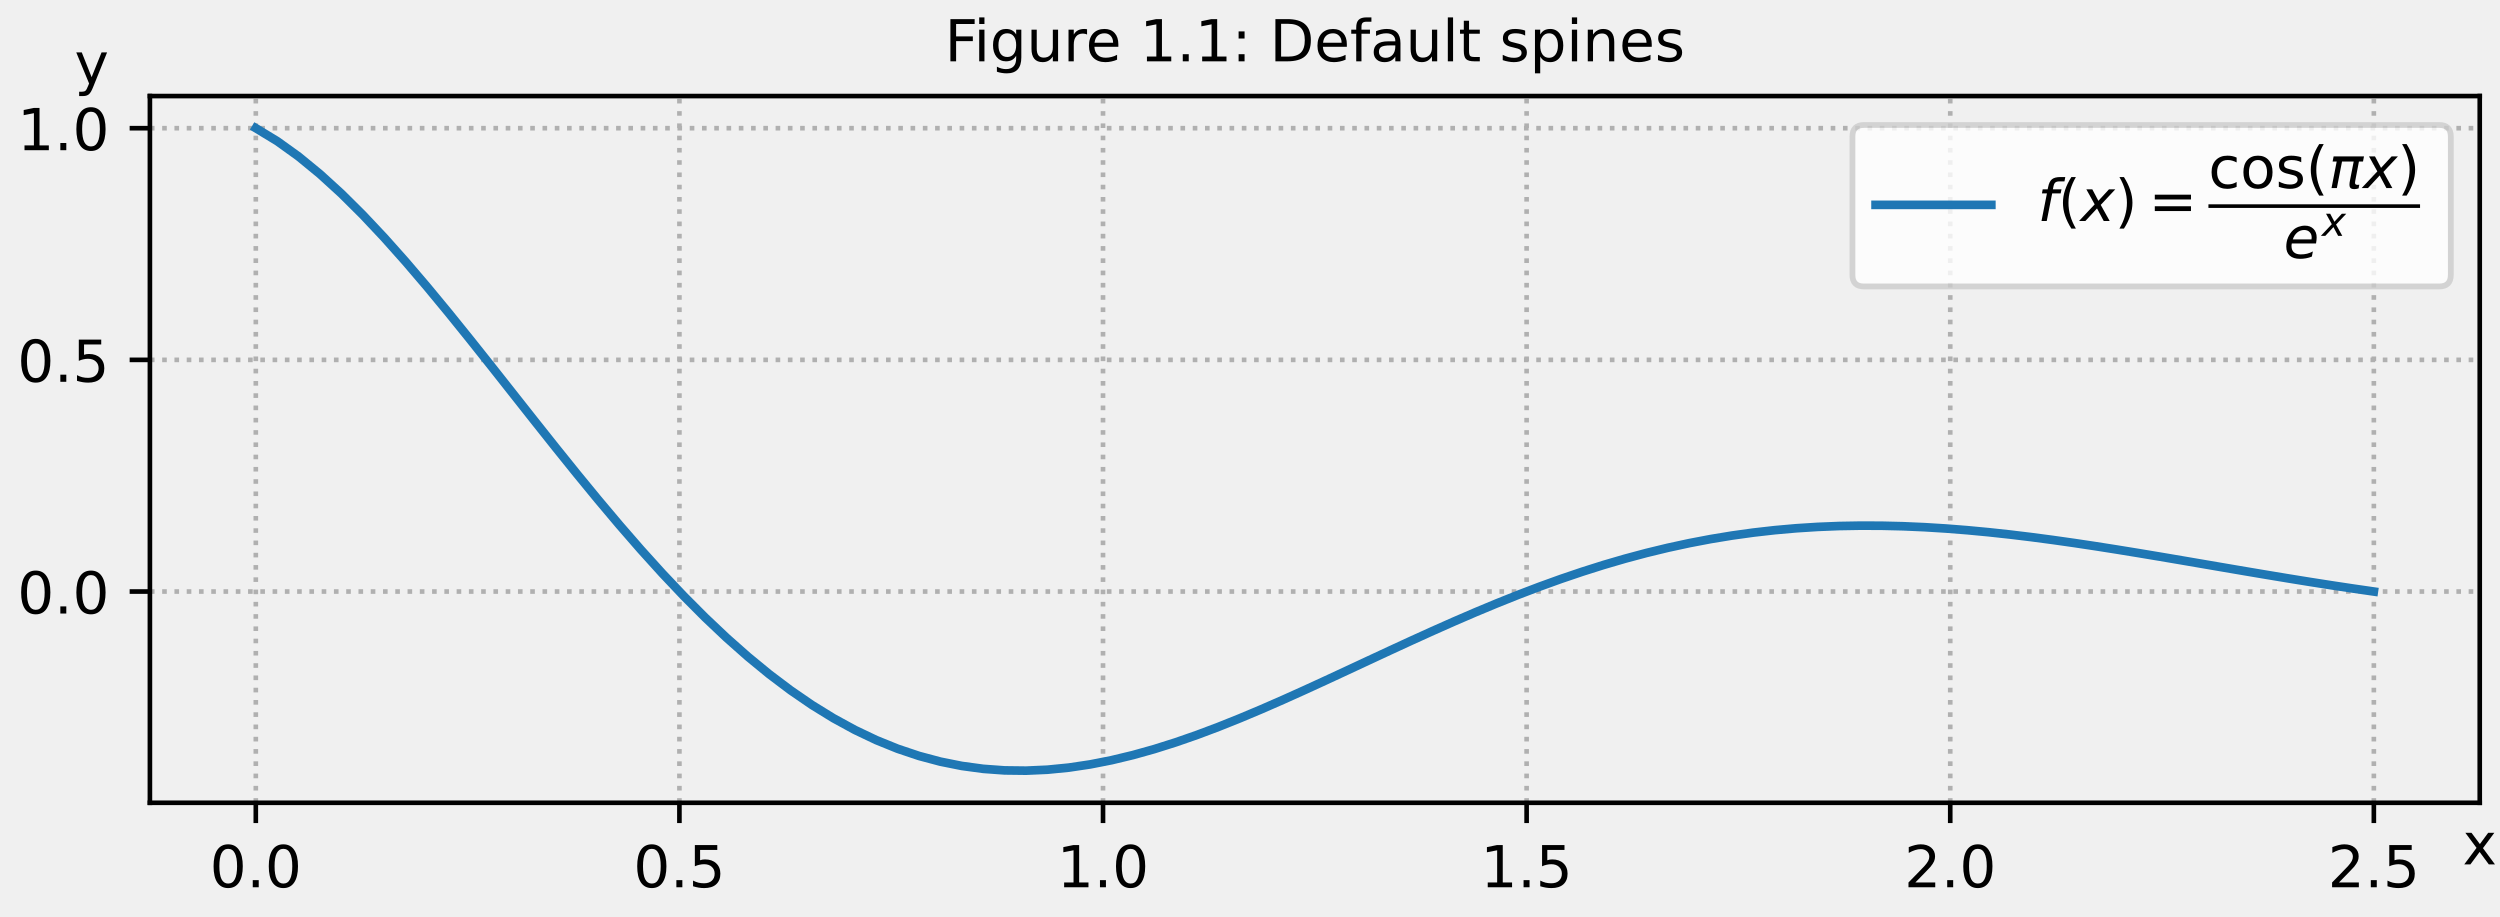
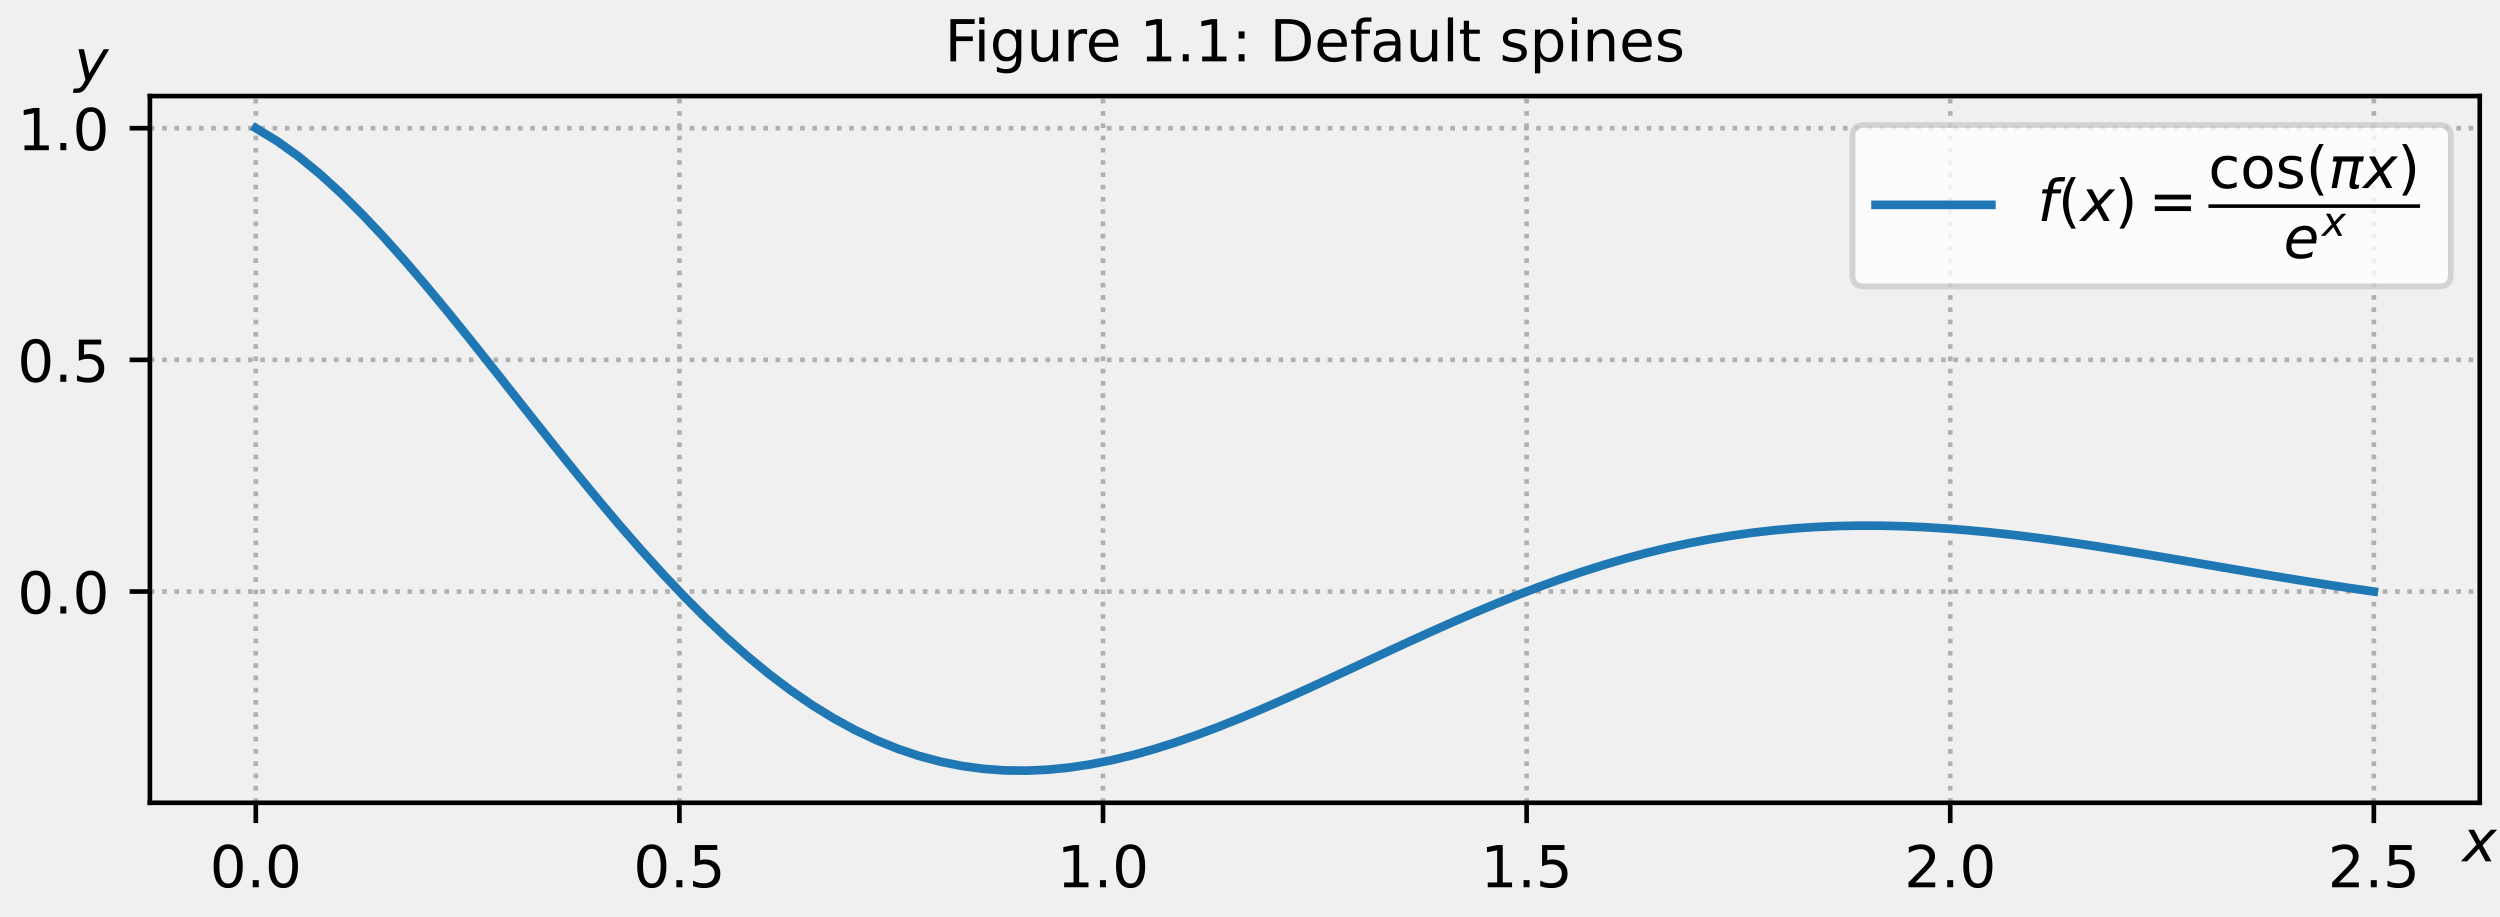
<svg xmlns="http://www.w3.org/2000/svg" xmlns:xlink="http://www.w3.org/1999/xlink" width="432pt" height="158.4pt" viewBox="0 0 432 158.4" version="1.1">
  <defs>
    <style type="text/css">*{stroke-linejoin: round; stroke-linecap: butt}</style>
  </defs>
  <g id="figure_1">
    <g id="patch_1">
      <path d="M 0 158.4  L 432 158.4  L 432 0  L 0 0  L 0 158.4  z " style="fill: none" />
    </g>
    <g id="axes_1">
      <g id="patch_2">
        <path d="M 25.903 138.722  L 428.5 138.722  L 428.5 16.599  L 25.903 16.599  L 25.903 138.722  z " style="fill: none" />
      </g>
      <g id="matplotlib.axis_1">
        <g id="xtick_1">
          <g id="line2d_1">
-             <path d="M 44.203 138.722  L 44.203 16.599  " clip-path="url(#pe3c1233a2a)" style="fill: none; stroke-dasharray: 0.8,1.32; stroke-dashoffset: 0; stroke: #b0b0b0; stroke-width: 0.8" />
+             <path d="M 44.203 138.722  L 44.203 16.599  " clip-path="url(#p969e32ca53)" style="fill: none; stroke-dasharray: 0.8,1.32; stroke-dashoffset: 0; stroke: #b0b0b0; stroke-width: 0.8" />
          </g>
          <g id="line2d_2">
            <defs>
-               <path id="m77cede0e02" d="M 0 0  L 0 3.5  " style="stroke: #000000; stroke-width: 0.8" />
+               <path id="mf444d2de0c" d="M 0 0  L 0 3.5  " style="stroke: #000000; stroke-width: 0.8" />
            </defs>
            <g>
-               <use xlink:href="#m77cede0e02" x="44.203" y="138.722" style="stroke: #000000; stroke-width: 0.8" />
+               <use xlink:href="#mf444d2de0c" x="44.203" y="138.722" style="stroke: #000000; stroke-width: 0.8" />
            </g>
          </g>
          <g id="text_1">
            <text style="font-size: 10px; font-family: 'DejaVu Sans', 'Bitstream Vera Sans', 'Computer Modern Sans Serif', 'Lucida Grande', 'Verdana', 'Geneva', 'Lucid', 'Arial', 'Helvetica', 'Avant Garde', sans-serif; text-anchor: middle" x="44.203" y="153.32" transform="rotate(-0 44.2032 153.3201)">0.0</text>
          </g>
        </g>
        <g id="xtick_2">
          <g id="line2d_3">
-             <path d="M 117.403 138.722  L 117.403 16.599  " clip-path="url(#pe3c1233a2a)" style="fill: none; stroke-dasharray: 0.8,1.32; stroke-dashoffset: 0; stroke: #b0b0b0; stroke-width: 0.8" />
+             <path d="M 117.403 138.722  L 117.403 16.599  " clip-path="url(#p969e32ca53)" style="fill: none; stroke-dasharray: 0.8,1.32; stroke-dashoffset: 0; stroke: #b0b0b0; stroke-width: 0.8" />
          </g>
          <g id="line2d_4">
            <g>
-               <use xlink:href="#m77cede0e02" x="117.403" y="138.722" style="stroke: #000000; stroke-width: 0.8" />
+               <use xlink:href="#mf444d2de0c" x="117.403" y="138.722" style="stroke: #000000; stroke-width: 0.8" />
            </g>
          </g>
          <g id="text_2">
            <text style="font-size: 10px; font-family: 'DejaVu Sans', 'Bitstream Vera Sans', 'Computer Modern Sans Serif', 'Lucida Grande', 'Verdana', 'Geneva', 'Lucid', 'Arial', 'Helvetica', 'Avant Garde', sans-serif; text-anchor: middle" x="117.403" y="153.32" transform="rotate(-0 117.4025 153.3201)">0.5</text>
          </g>
        </g>
        <g id="xtick_3">
          <g id="line2d_5">
-             <path d="M 190.602 138.722  L 190.602 16.599  " clip-path="url(#pe3c1233a2a)" style="fill: none; stroke-dasharray: 0.8,1.32; stroke-dashoffset: 0; stroke: #b0b0b0; stroke-width: 0.8" />
+             <path d="M 190.602 138.722  L 190.602 16.599  " clip-path="url(#p969e32ca53)" style="fill: none; stroke-dasharray: 0.8,1.32; stroke-dashoffset: 0; stroke: #b0b0b0; stroke-width: 0.8" />
          </g>
          <g id="line2d_6">
            <g>
-               <use xlink:href="#m77cede0e02" x="190.602" y="138.722" style="stroke: #000000; stroke-width: 0.8" />
+               <use xlink:href="#mf444d2de0c" x="190.602" y="138.722" style="stroke: #000000; stroke-width: 0.8" />
            </g>
          </g>
          <g id="text_3">
            <text style="font-size: 10px; font-family: 'DejaVu Sans', 'Bitstream Vera Sans', 'Computer Modern Sans Serif', 'Lucida Grande', 'Verdana', 'Geneva', 'Lucid', 'Arial', 'Helvetica', 'Avant Garde', sans-serif; text-anchor: middle" x="190.602" y="153.32" transform="rotate(-0 190.6019 153.3201)">1.0</text>
          </g>
        </g>
        <g id="xtick_4">
          <g id="line2d_7">
-             <path d="M 263.801 138.722  L 263.801 16.599  " clip-path="url(#pe3c1233a2a)" style="fill: none; stroke-dasharray: 0.8,1.32; stroke-dashoffset: 0; stroke: #b0b0b0; stroke-width: 0.8" />
+             <path d="M 263.801 138.722  L 263.801 16.599  " clip-path="url(#p969e32ca53)" style="fill: none; stroke-dasharray: 0.8,1.32; stroke-dashoffset: 0; stroke: #b0b0b0; stroke-width: 0.8" />
          </g>
          <g id="line2d_8">
            <g>
-               <use xlink:href="#m77cede0e02" x="263.801" y="138.722" style="stroke: #000000; stroke-width: 0.8" />
+               <use xlink:href="#mf444d2de0c" x="263.801" y="138.722" style="stroke: #000000; stroke-width: 0.8" />
            </g>
          </g>
          <g id="text_4">
            <text style="font-size: 10px; font-family: 'DejaVu Sans', 'Bitstream Vera Sans', 'Computer Modern Sans Serif', 'Lucida Grande', 'Verdana', 'Geneva', 'Lucid', 'Arial', 'Helvetica', 'Avant Garde', sans-serif; text-anchor: middle" x="263.801" y="153.32" transform="rotate(-0 263.8012 153.3201)">1.5</text>
          </g>
        </g>
        <g id="xtick_5">
          <g id="line2d_9">
-             <path d="M 337.001 138.722  L 337.001 16.599  " clip-path="url(#pe3c1233a2a)" style="fill: none; stroke-dasharray: 0.8,1.32; stroke-dashoffset: 0; stroke: #b0b0b0; stroke-width: 0.8" />
+             <path d="M 337.001 138.722  L 337.001 16.599  " clip-path="url(#p969e32ca53)" style="fill: none; stroke-dasharray: 0.8,1.32; stroke-dashoffset: 0; stroke: #b0b0b0; stroke-width: 0.8" />
          </g>
          <g id="line2d_10">
            <g>
-               <use xlink:href="#m77cede0e02" x="337.001" y="138.722" style="stroke: #000000; stroke-width: 0.8" />
+               <use xlink:href="#mf444d2de0c" x="337.001" y="138.722" style="stroke: #000000; stroke-width: 0.8" />
            </g>
          </g>
          <g id="text_5">
            <text style="font-size: 10px; font-family: 'DejaVu Sans', 'Bitstream Vera Sans', 'Computer Modern Sans Serif', 'Lucida Grande', 'Verdana', 'Geneva', 'Lucid', 'Arial', 'Helvetica', 'Avant Garde', sans-serif; text-anchor: middle" x="337.001" y="153.32" transform="rotate(-0 337.0006 153.3201)">2.0</text>
          </g>
        </g>
        <g id="xtick_6">
          <g id="line2d_11">
-             <path d="M 410.2 138.722  L 410.2 16.599  " clip-path="url(#pe3c1233a2a)" style="fill: none; stroke-dasharray: 0.8,1.32; stroke-dashoffset: 0; stroke: #b0b0b0; stroke-width: 0.8" />
+             <path d="M 410.2 138.722  L 410.2 16.599  " clip-path="url(#p969e32ca53)" style="fill: none; stroke-dasharray: 0.8,1.32; stroke-dashoffset: 0; stroke: #b0b0b0; stroke-width: 0.8" />
          </g>
          <g id="line2d_12">
            <g>
-               <use xlink:href="#m77cede0e02" x="410.2" y="138.722" style="stroke: #000000; stroke-width: 0.8" />
+               <use xlink:href="#mf444d2de0c" x="410.2" y="138.722" style="stroke: #000000; stroke-width: 0.8" />
            </g>
          </g>
          <g id="text_6">
            <text style="font-size: 10px; font-family: 'DejaVu Sans', 'Bitstream Vera Sans', 'Computer Modern Sans Serif', 'Lucida Grande', 'Verdana', 'Geneva', 'Lucid', 'Arial', 'Helvetica', 'Avant Garde', sans-serif; text-anchor: middle" x="410.2" y="153.32" transform="rotate(-0 410.1999 153.3201)">2.5</text>
          </g>
        </g>
        <g id="text_7">
-           <text style="font-size: 10px; font-family: 'DejaVu Sans', 'Bitstream Vera Sans', 'Computer Modern Sans Serif', 'Lucida Grande', 'Verdana', 'Geneva', 'Lucid', 'Arial', 'Helvetica', 'Avant Garde', sans-serif; text-anchor: middle" x="428.5" y="149.373" transform="rotate(-0 428.4998 149.3731)">x</text>
+           <g transform="translate(425.4998 149.3731)">
+             <text>
+               <tspan x="0" y="-0.531" style="font-style: oblique; font-size: 10px; font-family: 'DejaVu Sans'">x</tspan>
+             </text>
+           </g>
        </g>
      </g>
      <g id="matplotlib.axis_2">
        <g id="ytick_1">
          <g id="line2d_13">
-             <path d="M 25.903 102.218  L 428.5 102.218  " clip-path="url(#pe3c1233a2a)" style="fill: none; stroke-dasharray: 0.8,1.32; stroke-dashoffset: 0; stroke: #b0b0b0; stroke-width: 0.8" />
+             <path d="M 25.903 102.218  L 428.5 102.218  " clip-path="url(#p969e32ca53)" style="fill: none; stroke-dasharray: 0.8,1.32; stroke-dashoffset: 0; stroke: #b0b0b0; stroke-width: 0.8" />
          </g>
          <g id="line2d_14">
            <defs>
-               <path id="m46dd49be75" d="M 0 0  L -3.5 0  " style="stroke: #000000; stroke-width: 0.8" />
+               <path id="m8e1ec3ce3c" d="M 0 0  L -3.5 0  " style="stroke: #000000; stroke-width: 0.8" />
            </defs>
            <g>
-               <use xlink:href="#m46dd49be75" x="25.903" y="102.218" style="stroke: #000000; stroke-width: 0.8" />
+               <use xlink:href="#m8e1ec3ce3c" x="25.903" y="102.218" style="stroke: #000000; stroke-width: 0.8" />
            </g>
          </g>
          <g id="text_8">
            <text style="font-size: 10px; font-family: 'DejaVu Sans', 'Bitstream Vera Sans', 'Computer Modern Sans Serif', 'Lucida Grande', 'Verdana', 'Geneva', 'Lucid', 'Arial', 'Helvetica', 'Avant Garde', sans-serif; text-anchor: end" x="18.903" y="106.018" transform="rotate(-0 18.90337 106.0176)">0.0</text>
          </g>
        </g>
        <g id="ytick_2">
          <g id="line2d_15">
-             <path d="M 25.903 62.184  L 428.5 62.184  " clip-path="url(#pe3c1233a2a)" style="fill: none; stroke-dasharray: 0.8,1.32; stroke-dashoffset: 0; stroke: #b0b0b0; stroke-width: 0.8" />
+             <path d="M 25.903 62.184  L 428.5 62.184  " clip-path="url(#p969e32ca53)" style="fill: none; stroke-dasharray: 0.8,1.32; stroke-dashoffset: 0; stroke: #b0b0b0; stroke-width: 0.8" />
          </g>
          <g id="line2d_16">
            <g>
-               <use xlink:href="#m46dd49be75" x="25.903" y="62.184" style="stroke: #000000; stroke-width: 0.8" />
+               <use xlink:href="#m8e1ec3ce3c" x="25.903" y="62.184" style="stroke: #000000; stroke-width: 0.8" />
            </g>
          </g>
          <g id="text_9">
            <text style="font-size: 10px; font-family: 'DejaVu Sans', 'Bitstream Vera Sans', 'Computer Modern Sans Serif', 'Lucida Grande', 'Verdana', 'Geneva', 'Lucid', 'Arial', 'Helvetica', 'Avant Garde', sans-serif; text-anchor: end" x="18.903" y="65.983" transform="rotate(-0 18.90337 65.98328)">0.5</text>
          </g>
        </g>
        <g id="ytick_3">
          <g id="line2d_17">
-             <path d="M 25.903 22.15  L 428.5 22.15  " clip-path="url(#pe3c1233a2a)" style="fill: none; stroke-dasharray: 0.8,1.32; stroke-dashoffset: 0; stroke: #b0b0b0; stroke-width: 0.8" />
+             <path d="M 25.903 22.15  L 428.5 22.15  " clip-path="url(#p969e32ca53)" style="fill: none; stroke-dasharray: 0.8,1.32; stroke-dashoffset: 0; stroke: #b0b0b0; stroke-width: 0.8" />
          </g>
          <g id="line2d_18">
            <g>
-               <use xlink:href="#m46dd49be75" x="25.903" y="22.15" style="stroke: #000000; stroke-width: 0.8" />
+               <use xlink:href="#m8e1ec3ce3c" x="25.903" y="22.15" style="stroke: #000000; stroke-width: 0.8" />
            </g>
          </g>
          <g id="text_10">
            <text style="font-size: 10px; font-family: 'DejaVu Sans', 'Bitstream Vera Sans', 'Computer Modern Sans Serif', 'Lucida Grande', 'Verdana', 'Geneva', 'Lucid', 'Arial', 'Helvetica', 'Avant Garde', sans-serif; text-anchor: end" x="18.903" y="25.949" transform="rotate(-0 18.90337 25.94894)">1.0</text>
          </g>
        </g>
        <g id="text_11">
-           <text style="font-size: 10px; font-family: 'DejaVu Sans', 'Bitstream Vera Sans', 'Computer Modern Sans Serif', 'Lucida Grande', 'Verdana', 'Geneva', 'Lucid', 'Arial', 'Helvetica', 'Avant Garde', sans-serif; text-anchor: middle" x="15.838" y="14.519" transform="rotate(-0 15.83845 14.51899)">y</text>
+           <g transform="translate(12.83845 14.49868)">
+             <text>
+               <tspan x="0" y="-0.531" style="font-style: oblique; font-size: 10px; font-family: 'DejaVu Sans'">y</tspan>
+             </text>
+           </g>
        </g>
      </g>
      <g id="line2d_19">
-         <path d="M 44.203 22.15  L 47.9 24.392  L 51.597 27.049  L 55.294 30.084  L 58.991 33.456  L 62.688 37.127  L 66.385 41.056  L 70.082 45.206  L 73.779 49.536  L 77.476 54.008  L 81.173 58.586  L 84.87 63.234  L 88.566 67.916  L 92.263 72.599  L 95.96 77.251  L 99.657 81.843  L 103.354 86.346  L 107.051 90.735  L 110.748 94.986  L 114.445 99.075  L 118.142 102.985  L 121.839 106.697  L 125.536 110.196  L 129.233 113.468  L 132.93 116.504  L 136.627 119.293  L 140.324 121.83  L 144.02 124.109  L 147.717 126.128  L 151.414 127.887  L 155.111 129.385  L 158.808 130.626  L 162.505 131.613  L 166.202 132.354  L 169.899 132.855  L 173.596 133.124  L 177.293 133.171  L 180.99 133.006  L 184.687 132.642  L 188.384 132.09  L 192.081 131.363  L 195.778 130.476  L 199.475 129.441  L 203.171 128.273  L 206.868 126.987  L 210.565 125.597  L 214.262 124.117  L 217.959 122.562  L 221.656 120.947  L 225.353 119.284  L 229.05 117.588  L 232.747 115.872  L 236.444 114.148  L 240.141 112.428  L 243.838 110.724  L 247.535 109.047  L 251.232 107.406  L 254.929 105.811  L 258.626 104.27  L 262.322 102.791  L 266.019 101.381  L 269.716 100.046  L 273.413 98.792  L 277.11 97.622  L 280.807 96.542  L 284.504 95.552  L 288.201 94.657  L 291.898 93.857  L 295.595 93.152  L 299.292 92.544  L 302.989 92.031  L 306.686 91.612  L 310.383 91.285  L 314.08 91.048  L 317.777 90.898  L 321.473 90.833  L 325.17 90.847  L 328.867 90.937  L 332.564 91.099  L 336.261 91.329  L 339.958 91.62  L 343.655 91.969  L 347.352 92.37  L 351.049 92.818  L 354.746 93.307  L 358.443 93.832  L 362.14 94.388  L 365.837 94.97  L 369.534 95.572  L 373.231 96.189  L 376.927 96.816  L 380.624 97.449  L 384.321 98.083  L 388.018 98.714  L 391.715 99.337  L 395.412 99.95  L 399.109 100.547  L 402.806 101.126  L 406.503 101.684  L 410.2 102.218  " clip-path="url(#pe3c1233a2a)" style="fill: none; stroke: #1f77b4; stroke-width: 1.5; stroke-linecap: square" />
+         <path d="M 44.203 22.15  L 47.9 24.392  L 51.597 27.049  L 55.294 30.084  L 58.991 33.456  L 62.688 37.127  L 66.385 41.056  L 70.082 45.206  L 73.779 49.536  L 77.476 54.008  L 81.173 58.586  L 84.87 63.234  L 88.566 67.916  L 92.263 72.599  L 95.96 77.251  L 99.657 81.843  L 103.354 86.346  L 107.051 90.735  L 110.748 94.986  L 114.445 99.075  L 118.142 102.985  L 121.839 106.697  L 125.536 110.196  L 129.233 113.468  L 132.93 116.504  L 136.627 119.293  L 140.324 121.83  L 144.02 124.109  L 147.717 126.128  L 151.414 127.887  L 155.111 129.385  L 158.808 130.626  L 162.505 131.613  L 166.202 132.354  L 169.899 132.855  L 173.596 133.124  L 177.293 133.171  L 180.99 133.006  L 184.687 132.642  L 188.384 132.09  L 192.081 131.363  L 195.778 130.476  L 199.475 129.441  L 203.171 128.273  L 206.868 126.987  L 210.565 125.597  L 214.262 124.117  L 217.959 122.562  L 221.656 120.947  L 225.353 119.284  L 229.05 117.588  L 232.747 115.872  L 236.444 114.148  L 240.141 112.428  L 243.838 110.724  L 247.535 109.047  L 251.232 107.406  L 254.929 105.811  L 258.626 104.27  L 262.322 102.791  L 266.019 101.381  L 269.716 100.046  L 273.413 98.792  L 277.11 97.622  L 280.807 96.542  L 284.504 95.552  L 288.201 94.657  L 291.898 93.857  L 295.595 93.152  L 299.292 92.544  L 302.989 92.031  L 306.686 91.612  L 310.383 91.285  L 314.08 91.048  L 317.777 90.898  L 321.473 90.833  L 325.17 90.847  L 328.867 90.937  L 332.564 91.099  L 336.261 91.329  L 339.958 91.62  L 343.655 91.969  L 347.352 92.37  L 351.049 92.818  L 354.746 93.307  L 358.443 93.832  L 362.14 94.388  L 365.837 94.97  L 369.534 95.572  L 373.231 96.189  L 376.927 96.816  L 380.624 97.449  L 384.321 98.083  L 388.018 98.714  L 391.715 99.337  L 395.412 99.95  L 399.109 100.547  L 402.806 101.126  L 406.503 101.684  L 410.2 102.218  " clip-path="url(#p969e32ca53)" style="fill: none; stroke: #1f77b4; stroke-width: 1.5; stroke-linecap: square" />
      </g>
      <g id="patch_3">
        <path d="M 25.903 138.722  L 25.903 16.599  " style="fill: none; stroke: #000000; stroke-width: 0.8; stroke-linejoin: miter; stroke-linecap: square" />
      </g>
      <g id="patch_4">
        <path d="M 428.5 138.722  L 428.5 16.599  " style="fill: none; stroke: #000000; stroke-width: 0.8; stroke-linejoin: miter; stroke-linecap: square" />
      </g>
      <g id="patch_5">
        <path d="M 25.903 138.722  L 428.5 138.722  " style="fill: none; stroke: #000000; stroke-width: 0.8; stroke-linejoin: miter; stroke-linecap: square" />
      </g>
      <g id="patch_6">
        <path d="M 25.903 16.599  L 428.5 16.599  " style="fill: none; stroke: #000000; stroke-width: 0.8; stroke-linejoin: miter; stroke-linecap: square" />
      </g>
      <g id="text_12">
        <text style="font-size: 10px; font-family: 'DejaVu Sans', 'Bitstream Vera Sans', 'Computer Modern Sans Serif', 'Lucida Grande', 'Verdana', 'Geneva', 'Lucid', 'Arial', 'Helvetica', 'Avant Garde', sans-serif; text-anchor: middle" x="227.202" y="10.599" transform="rotate(-0 227.2016 10.59868)">Figure 1.1: Default spines</text>
      </g>
      <g id="legend_1">
        <g id="patch_7">
          <path d="M 322.1 49.499  L 421.5 49.499  Q 423.5 49.499 423.5 47.499  L 423.5 23.599  Q 423.5 21.599 421.5 21.599  L 322.1 21.599  Q 320.1 21.599 320.1 23.599  L 320.1 47.499  Q 320.1 49.499 322.1 49.499  z " style="fill: #ffffff; opacity: 0.8; stroke: #cccccc; stroke-linejoin: miter" />
        </g>
        <g id="line2d_20">
          <path d="M 324.1 35.399  L 334.1 35.399  L 344.1 35.399  " style="fill: none; stroke: #1f77b4; stroke-width: 1.5; stroke-linecap: square" />
        </g>
        <g id="text_13">
          <g transform="translate(352.0998 38.89868)">
            <text>
              <tspan x="0" y="-0.711" style="font-style: oblique; font-size: 10px; font-family: 'DejaVu Sans'">f</tspan>
              <tspan x="7.422" y="-0.711" style="font-style: oblique; font-size: 10px; font-family: 'DejaVu Sans'">x</tspan>
              <tspan x="42.517" y="5.688" style="font-style: oblique; font-size: 10px; font-family: 'DejaVu Sans'">e</tspan>
              <tspan x="50.244" y="-6.406" style="font-style: oblique; font-size: 10px; font-family: 'DejaVu Sans'">π</tspan>
              <tspan x="56.265" y="-6.406" style="font-style: oblique; font-size: 10px; font-family: 'DejaVu Sans'">x</tspan>
              <tspan x="3.521" y="-0.711" style="font-size: 10px; font-family: 'DejaVu Sans'">(</tspan>
              <tspan x="13.34" y="-0.711" style="font-size: 10px; font-family: 'DejaVu Sans'">)</tspan>
              <tspan x="19.189" y="-0.711" style="font-size: 10px; font-family: 'DejaVu Sans'">=</tspan>
              <tspan x="29.517" y="-6.406" style="font-size: 10px; font-family: 'DejaVu Sans'">c</tspan>
              <tspan x="35.015" y="-6.406" style="font-size: 10px; font-family: 'DejaVu Sans'">o</tspan>
              <tspan x="41.133" y="-6.406" style="font-size: 10px; font-family: 'DejaVu Sans'">s</tspan>
              <tspan x="46.343" y="-6.406" style="font-size: 10px; font-family: 'DejaVu Sans'">(</tspan>
              <tspan x="62.183" y="-6.406" style="font-size: 10px; font-family: 'DejaVu Sans'">)</tspan>
              <tspan x="49.133" y="1.859" style="font-style: oblique; font-size: 7px; font-family: 'DejaVu Sans'">x</tspan>
            </text>
            <rect x="29.517" y="-3.594" width="36.567" height="0.625" />
          </g>
        </g>
      </g>
    </g>
  </g>
  <defs>
-     <clipPath id="pe3c1233a2a">
+     <clipPath id="p969e32ca53">
      <rect x="25.903" y="16.599" width="402.596" height="122.123" />
    </clipPath>
  </defs>
</svg>
